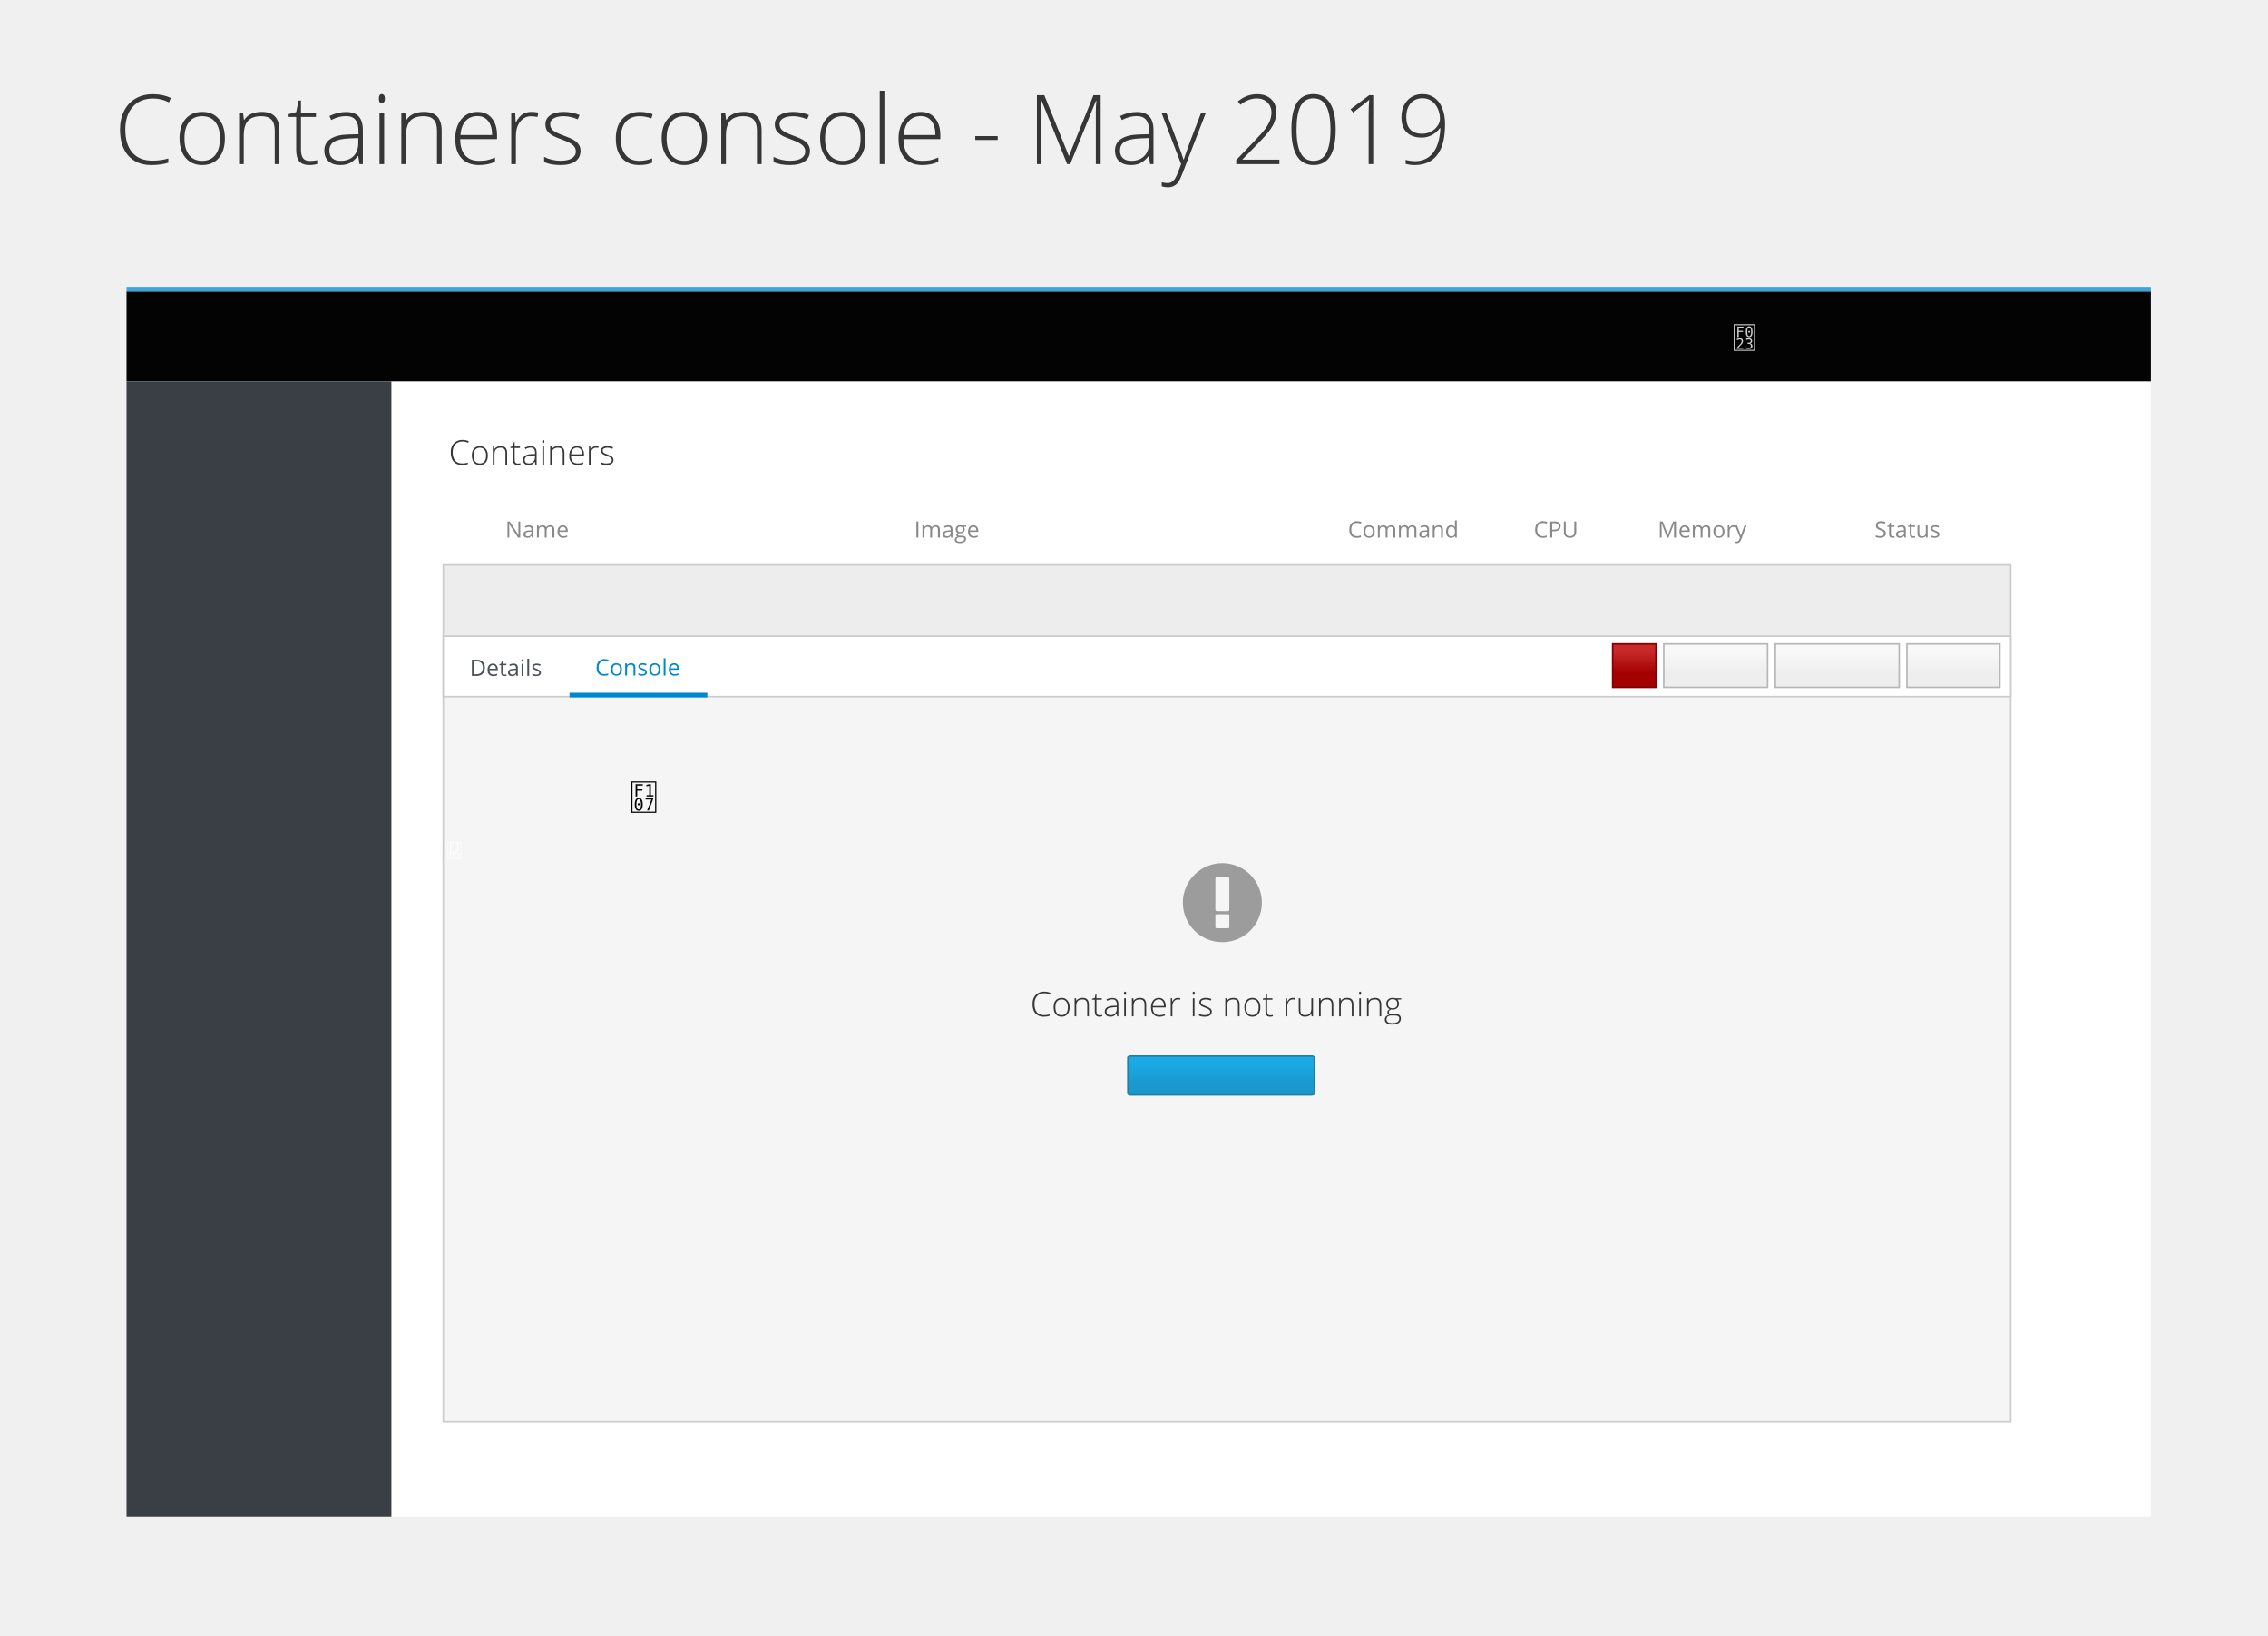
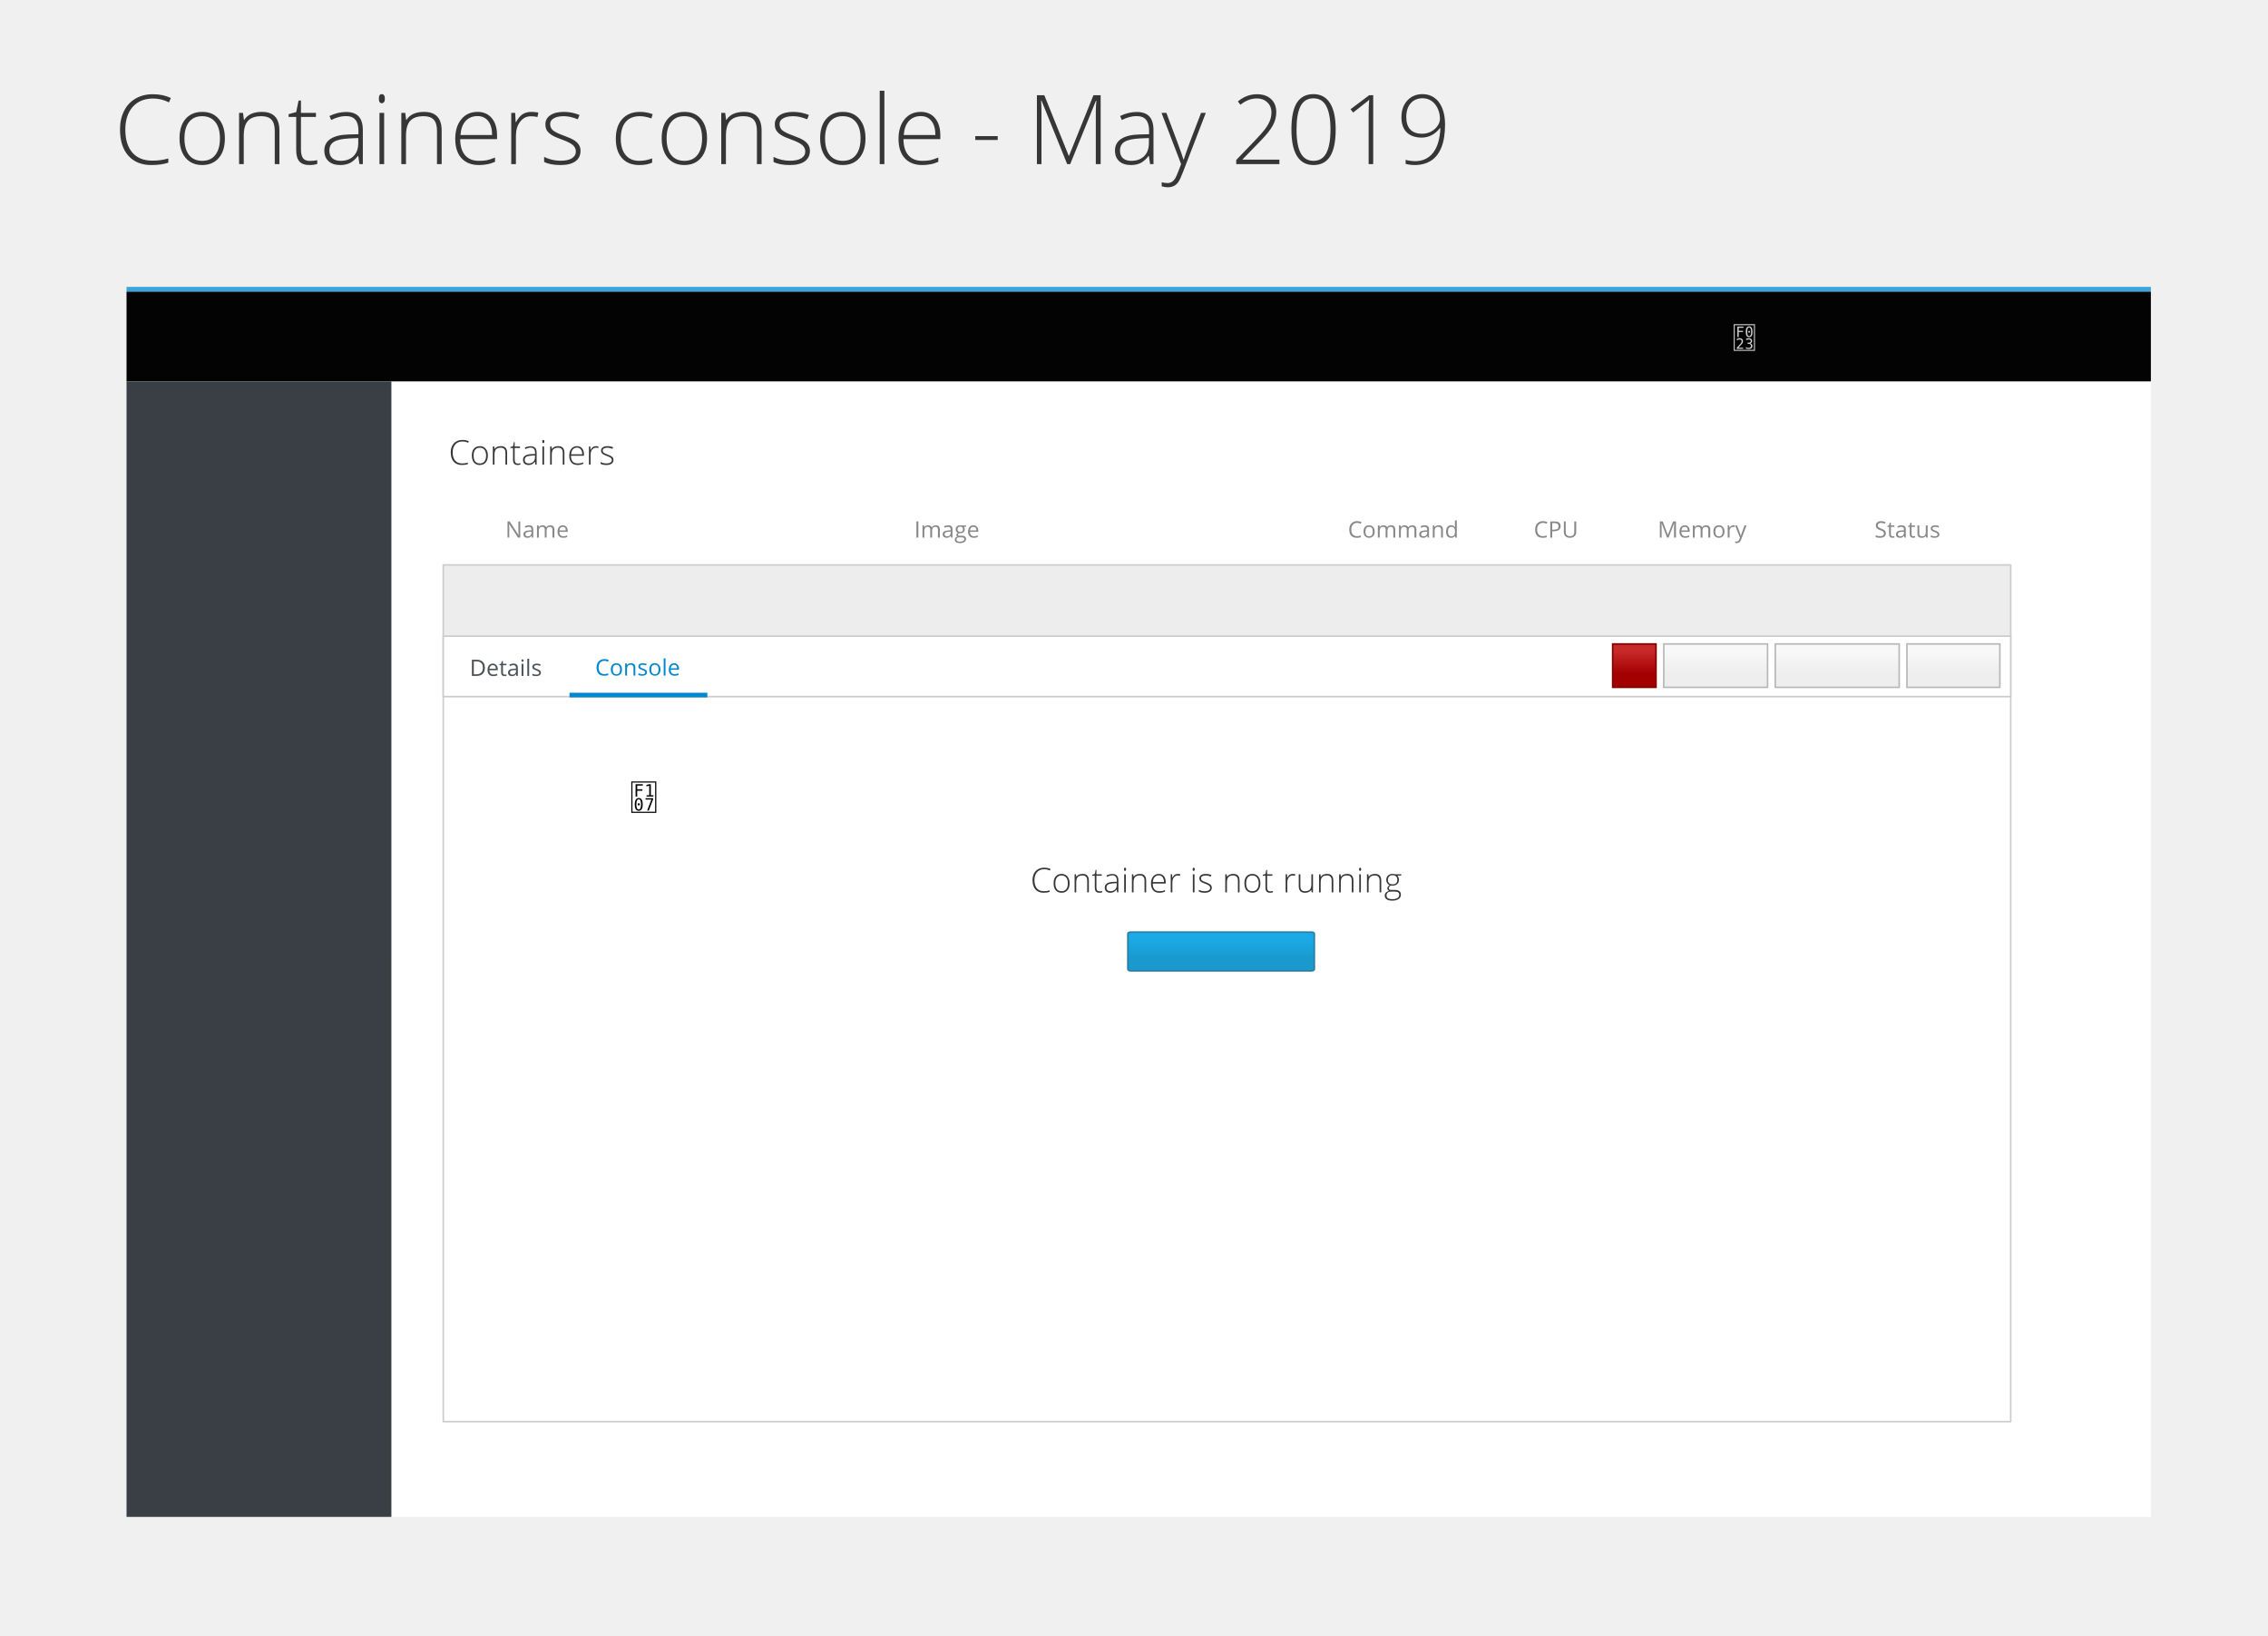
<svg xmlns="http://www.w3.org/2000/svg" xmlns:xlink="http://www.w3.org/1999/xlink" width="1464.312" height="1055.811" viewBox="0 0 387.433 279.35" version="1.1" id="svg5406">
  <defs id="defs5400">
    <linearGradient id="linearGradient8076-9">
      <stop style="stop-color:#f8f8f8;stop-opacity:1" offset="0" id="stop4471" />
      <stop style="stop-color:#eeeeee;stop-opacity:1" offset="1" id="stop4473" />
    </linearGradient>
    <linearGradient id="Destructive">
      <stop style="stop-color:#c82929;stop-opacity:1" offset="0" id="stop8078-2-4" />
      <stop style="stop-color:#a30000;stop-opacity:1" offset="1" id="stop8080-9-9" />
    </linearGradient>
    <linearGradient id="linearGradient5716">
      <stop style="stop-color:#245ec9;stop-opacity:1;" offset="0" id="stop5718" />
      <stop style="stop-color:#4d80df;stop-opacity:1;" offset="1" id="stop5720" />
    </linearGradient>
    <linearGradient id="linearGradient5700">
      <stop style="stop-color:#1f54b4;stop-opacity:1;" offset="0" id="stop5702" />
      <stop style="stop-color:#153a7e;stop-opacity:1;" offset="1" id="stop5704" />
    </linearGradient>
    <linearGradient id="linearGradient5708">
      <stop style="stop-color:#588ddb;stop-opacity:1;" offset="0" id="stop5710" />
      <stop style="stop-color:#97b9e9;stop-opacity:1;" offset="1" id="stop5712" />
    </linearGradient>
    <linearGradient xlink:href="#Destructive" id="linearGradient6809-2" gradientUnits="userSpaceOnUse" gradientTransform="matrix(0.1763886,0,0,0.2743827,-25.26761,-359.1045)" x1="1133.785" y1="1149.57" x2="1133.785" y2="1163.362" />
    <linearGradient y2="1163.362" x2="1133.785" y1="1149.57" x1="1133.785" gradientTransform="matrix(0.4220735,0,0,0.2743828,-288.8782,-359.1046)" gradientUnits="userSpaceOnUse" id="linearGradient8099-5-9-7-2-3" xlink:href="#linearGradient8076-9" />
    <linearGradient y2="1163.362" x2="1133.785" y1="1149.57" x1="1133.785" gradientTransform="matrix(0.5039679,0,0,0.2743828,-360.6082,-359.1045)" gradientUnits="userSpaceOnUse" id="linearGradient8099-5-9-7-2-3-2" xlink:href="#linearGradient8076-9" />
    <linearGradient y2="1163.362" x2="1133.785" y1="1149.57" x1="1133.785" gradientTransform="matrix(0.3779763,0,0,0.2743828,-198.4568,-359.1045)" gradientUnits="userSpaceOnUse" id="linearGradient8099-5-9-7-2-3-2-7" xlink:href="#linearGradient8076-9" />
    <linearGradient xlink:href="#linearGradient8076" id="linearGradient2079" gradientUnits="userSpaceOnUse" gradientTransform="matrix(2.866621,0,0,0.9259259,-2664.95,-2614.243)" x1="1133.785" y1="1149.57" x2="1133.785" y2="1163.362" />
    <linearGradient id="linearGradient8076">
      <stop style="stop-color:#1baae6;stop-opacity:1" offset="0" id="stop8078" />
      <stop style="stop-color:#1999ce;stop-opacity:1" offset="1" id="stop8080" />
    </linearGradient>
  </defs>
  <g id="layer1" transform="translate(105.2245,154.9567)">
    <rect style="opacity:1;vector-effect:none;fill:#ffffff;fill-opacity:1;stroke:none;stroke-width:0.265;stroke-linecap:round;stroke-linejoin:round;stroke-miterlimit:4;stroke-dasharray:none;stroke-dashoffset:0;stroke-opacity:1" id="rect1577" width="300.831" height="194.204" x="-38.629" y="-90.085" />
-     <rect style="opacity:1;vector-effect:none;fill:#f5f5f5;fill-opacity:1;stroke:#cccccc;stroke-width:0.265;stroke-linecap:round;stroke-linejoin:round;stroke-miterlimit:4;stroke-dasharray:none;stroke-dashoffset:0;stroke-opacity:1" id="rect1378" width="267.758" height="134.144" x="-29.501" y="-46.297" />
+     <rect style="opacity:1;vector-effect:none;fill:#ffffff;fill-opacity:1;stroke:#cccccc;stroke-width:0.265;stroke-linecap:round;stroke-linejoin:round;stroke-miterlimit:4;stroke-dasharray:none;stroke-dashoffset:0;stroke-opacity:1" id="rect1378" width="267.758" height="134.144" x="-29.501" y="-46.297" />
    <rect style="opacity:1;vector-effect:none;fill:#ffffff;fill-opacity:1;stroke:#cccccc;stroke-width:0.265;stroke-linecap:round;stroke-linejoin:round;stroke-miterlimit:4;stroke-dasharray:none;stroke-dashoffset:0;stroke-opacity:1" id="rect1380" width="267.758" height="10.319" x="-29.501" y="-46.297" />
    <path id="path56-6-1-0-5-6-2-8-2-7" style="fill:#030303;fill-opacity:1;fill-rule:nonzero;stroke:none;stroke-width:0.167" d="M -83.608,-105.167 H 262.202 v 15.346 H -83.608 Z" />
    <path id="path58-7-8-8-6-5-2-1-7-8" style="fill:#39a5dc;fill-opacity:1;fill-rule:nonzero;stroke:none;stroke-width:0.268" d="M -83.608,-105.96 H 262.202 v 0.794 H -83.608 Z" />
    <text x="190.771" id="text308-3-6-9-1-5-9-4-3-1-5" style="font-variant:normal;font-weight:normal;font-size:5.388px;font-family:FontAwesome;-inkscape-font-specification:FontAwesome;writing-mode:lr-tb;fill:#d1d1d1;fill-opacity:1;fill-rule:nonzero;stroke:none;stroke-width:0.06" y="-95.372">
      <tspan id="tspan306-6-2-7-9-0-2-0-7-7-5" y="-95.372" x="190.771" style="fill:#d1d1d1;fill-opacity:1;stroke-width:0.06"></tspan>
    </text>
    <text id="text126-3-3-7-9-9-0-0-6-7-7-6-9-6" style="font-variant:normal;font-weight:normal;font-size:5.292px;font-family:'Open Sans';-inkscape-font-specification:OpenSans;writing-mode:lr-tb;fill:#bbbbbc;fill-opacity:1;fill-rule:nonzero;stroke:none;stroke-width:0.428" x="-78.5" y="-79.081">
      <tspan y="-79.081" x="-78.5" id="tspan124-7-6-5-3-2-3-7-9-9-9-4-5-9" style="font-style:normal;font-variant:normal;font-weight:normal;font-stretch:normal;font-size:5.292px;font-family:PatternFlyIcons-webfont;-inkscape-font-specification:PatternFlyIcons-webfont;fill:#bbbbbc;fill-opacity:1;stroke-width:0.428"></tspan>
    </text>
    <text id="text126-3-3-3-7-5-9-2-1-7-8-5-5" style="font-variant:normal;font-weight:normal;font-size:5.292px;font-family:'Open Sans';-inkscape-font-specification:OpenSans;writing-mode:lr-tb;fill:#bbbbbc;fill-opacity:1;fill-rule:nonzero;stroke:none;stroke-width:0.489" x="-78.311" y="-28.223">
      <tspan y="-28.223" x="-78.311" id="tspan124-7-6-6-5-4-0-7-6-6-5-9-2" style="font-size:5.292px;fill:#bbbbbc;fill-opacity:1;stroke-width:0.489"></tspan>
    </text>
    <text id="text126-3-3-7-8-4-7-2-1-2-8-2-4" style="font-variant:normal;font-weight:normal;font-size:5.292px;font-family:'Open Sans';-inkscape-font-specification:OpenSans;writing-mode:lr-tb;fill:#bbbbbc;fill-opacity:1;fill-rule:nonzero;stroke:none;stroke-width:0.428" x="-78.689" y="-45.479">
      <tspan y="-45.479" x="-78.689" id="tspan124-7-6-5-9-6-4-8-5-5-0-1-4" style="font-style:normal;font-variant:normal;font-weight:normal;font-stretch:normal;font-size:5.292px;font-family:PatternFlyIcons-webfont;-inkscape-font-specification:PatternFlyIcons-webfont;fill:#bbbbbc;fill-opacity:1;stroke-width:0.428"></tspan>
    </text>
    <path id="path92-67-3-7-9-0-0-6-1-2-0-3" style="fill:#393f44;fill-opacity:1;fill-rule:nonzero;stroke:none;stroke-width:0.835" d="M -38.365,-89.821 H -83.608 V 104.12 h 45.244 z" />
    <text id="text204-3-5-7-8-8-8-5-5-6" style="font-variant:normal;font-weight:normal;font-size:3.442px;font-family:FontAwesome;-inkscape-font-specification:FontAwesome;writing-mode:lr-tb;display:inline;fill:#ffffff;fill-opacity:1;fill-rule:nonzero;stroke:none;stroke-width:0.265" x="-28.852" y="-8.48">
      <tspan id="tspan202-2-1-0-9-2-9-0-1-8" y="-8.48" x="-28.852" style="stroke-width:0.265"></tspan>
    </text>
    <text id="text204-1-7-6-5-8-2-5-2-6-5-8-7" style="font-variant:normal;font-weight:normal;font-size:3.442px;font-family:FontAwesome;-inkscape-font-specification:FontAwesome;writing-mode:lr-tb;display:inline;fill:#ffffff;fill-opacity:1;fill-rule:nonzero;stroke:none;stroke-width:0.265" x="-82.559" y="-27.162" transform="matrix(0,1,1,0,0,0)">
      <tspan id="tspan202-5-3-7-4-6-0-1-3-3-9-7-1" y="-27.162" x="-82.559" style="stroke-width:0.265"></tspan>
    </text>
    <text id="text242-9" style="font-variant:normal;font-weight:300;font-size:5.824px;font-family:'Open Sans';-inkscape-font-specification:OpenSans-Light;writing-mode:lr-tb;fill:#363636;fill-opacity:1;fill-rule:nonzero;stroke:none;stroke-width:0.265" x="-28.582" y="-75.603">
      <tspan id="tspan240-1" y="-75.603" x="-28.582" style="stroke-width:0.265">Containers</tspan>
    </text>
    <text id="text246-7" style="font-variant:normal;font-weight:normal;font-size:3.177px;font-family:'Open Sans';-inkscape-font-specification:OpenSans;writing-mode:lr-tb;fill:#888888;fill-opacity:1;fill-rule:nonzero;stroke:none;stroke-width:0.265" x="-18.902" y="-63.136">
      <tspan id="tspan244-7" y="-63.136" x="-18.902" style="font-size:3.881px;stroke-width:0.265">Name</tspan>
    </text>
    <rect style="color:#000000;overflow:visible;vector-effect:none;fill:#ededed;fill-opacity:1;stroke:#cccccc;stroke-width:0.265;stroke-linecap:round;stroke-linejoin:round;stroke-miterlimit:4;stroke-dasharray:none;stroke-dashoffset:0;stroke-opacity:1" id="rect7851" width="267.758" height="12.17" x="-29.501" y="-58.468" />
    <text id="text298" style="font-variant:normal;font-weight:normal;font-size:6.354px;font-family:FontAwesome;-inkscape-font-specification:FontAwesome;writing-mode:lr-tb;fill:#030303;fill-opacity:1;fill-rule:nonzero;stroke:none;stroke-width:0.265" x="2.413" y="-16.521">
      <tspan id="tspan296" y="-16.521" x="2.413" style="stroke-width:0.265"></tspan>
    </text>
    <text id="text462" style="font-variant:normal;font-weight:normal;font-size:3.442px;font-family:'Open Sans';-inkscape-font-specification:OpenSans;writing-mode:lr-tb;fill:#4d5258;fill-opacity:1;fill-rule:nonzero;stroke:none;stroke-width:0.265" x="-24.987" y="-39.512">
      <tspan id="tspan460" y="-39.512" x="-24.987" style="font-size:3.881px;fill:#4d5258;fill-opacity:1;stroke-width:0.265">Details</tspan>
    </text>
    <path style="fill:#0088ce;fill-opacity:1;fill-rule:nonzero;stroke:none;stroke-width:0.265" d="m -7.937,-36.64 v 0.794 H 15.61 v -0.794 z" id="path464" />
    <text id="text468" style="font-variant:normal;font-weight:normal;font-size:3.442px;font-family:'Open Sans';-inkscape-font-specification:OpenSans;writing-mode:lr-tb;fill:#0088ce;fill-opacity:1;fill-rule:nonzero;stroke:none;stroke-width:0.265;" x="-3.547" y="-39.58">
      <tspan id="tspan466" y="-39.58" x="-3.547" style="font-size:3.881px;stroke-width:0.265;fill:#0088ce;fill-opacity:1;">Console</tspan>
    </text>
    <text id="text246-7-3" style="font-variant:normal;font-weight:normal;font-size:3.177px;font-family:'Open Sans';-inkscape-font-specification:OpenSans;writing-mode:lr-tb;fill:#888888;fill-opacity:1;fill-rule:nonzero;stroke:none;stroke-width:0.265" x="50.948" y="-63.136">
      <tspan id="tspan244-7-6" y="-63.136" x="50.948" style="font-size:3.881px;stroke-width:0.265">Image</tspan>
    </text>
    <text id="text246-7-3-7" style="font-variant:normal;font-weight:normal;font-size:3.177px;font-family:'Open Sans';-inkscape-font-specification:OpenSans;writing-mode:lr-tb;fill:#888888;fill-opacity:1;fill-rule:nonzero;stroke:none;stroke-width:0.265" x="125.032" y="-63.136">
      <tspan id="tspan244-7-6-5" y="-63.136" x="125.032" style="font-size:3.881px;stroke-width:0.265">Command</tspan>
    </text>
    <text id="text246-7-3-7-3" style="font-variant:normal;font-weight:normal;font-size:3.177px;font-family:'Open Sans';-inkscape-font-specification:OpenSans;writing-mode:lr-tb;fill:#888888;fill-opacity:1;fill-rule:nonzero;stroke:none;stroke-width:0.265" x="156.782" y="-63.136">
      <tspan id="tspan244-7-6-5-5" y="-63.136" x="156.782" style="font-size:3.881px;stroke-width:0.265">CPU</tspan>
    </text>
    <text id="text246-7-3-7-3-6" style="font-variant:normal;font-weight:normal;font-size:3.177px;font-family:'Open Sans';-inkscape-font-specification:OpenSans;writing-mode:lr-tb;fill:#888888;fill-opacity:1;fill-rule:nonzero;stroke:none;stroke-width:0.265" x="177.948" y="-63.136">
      <tspan id="tspan244-7-6-5-5-2" y="-63.136" x="177.948" style="font-size:3.881px;stroke-width:0.265">Memory</tspan>
    </text>
    <text id="text246-7-3-7-3-6-9" style="font-variant:normal;font-weight:normal;font-size:3.177px;font-family:'Open Sans';-inkscape-font-specification:OpenSans;writing-mode:lr-tb;fill:#888888;fill-opacity:1;fill-rule:nonzero;stroke:none;stroke-width:0.265" x="214.99" y="-63.136">
      <tspan id="tspan244-7-6-5-5-2-1" y="-63.136" x="214.99" style="font-size:3.881px;stroke-width:0.265">Status</tspan>
    </text>
    <rect y="-44.974" x="170.259" height="7.408" width="7.408" id="rect6799-9" style="color:#000000;display:inline;overflow:visible;visibility:visible;fill:url(#linearGradient6809-2);fill-opacity:1;fill-rule:nonzero;stroke:#820000;stroke-width:0.265;stroke-opacity:1;marker:none;enable-background:accumulate" />
    <rect style="color:#000000;display:inline;overflow:visible;visibility:visible;fill:url(#linearGradient8099-5-9-7-2-3);fill-opacity:1;fill-rule:nonzero;stroke:#b7b7b7;stroke-width:0.265;stroke-opacity:1;marker:none;enable-background:accumulate" id="rect8074-5-7-3-5-9-6" width="17.727" height="7.408" x="178.991" y="-44.974" />
    <rect style="color:#000000;display:inline;overflow:visible;visibility:visible;fill:url(#linearGradient8099-5-9-7-2-3-2);fill-opacity:1;fill-rule:nonzero;stroke:#b7b7b7;stroke-width:0.265;stroke-opacity:1;marker:none;enable-background:accumulate" id="rect8074-5-7-3-5-9-6-8" width="21.167" height="7.408" x="198.041" y="-44.974" />
    <rect style="color:#000000;display:inline;overflow:visible;visibility:visible;fill:url(#linearGradient8099-5-9-7-2-3-2-7);fill-opacity:1;fill-rule:nonzero;stroke:#b7b7b7;stroke-width:0.265;stroke-opacity:1;marker:none;enable-background:accumulate" id="rect8074-5-7-3-5-9-6-8-0" width="15.875" height="7.408" x="220.53" y="-44.974" />
-     <text id="text242-9-2" style="font-variant:normal;font-weight:300;font-size:5.824px;font-family:'Open Sans';-inkscape-font-specification:OpenSans-Light;writing-mode:lr-tb;fill:#363636;fill-opacity:1;fill-rule:nonzero;stroke:none;stroke-width:0.265" x="70.795" y="18.624">
-       <tspan id="tspan240-1-3" y="18.624" x="70.795" style="stroke-width:0.265">Container is not running</tspan>
+     <text id="text242-9-2" style="font-variant:normal;font-weight:300;font-size:5.824px;font-family:'Open Sans';-inkscape-font-specification:OpenSans-Light;writing-mode:lr-tb;fill:#363636;fill-opacity:1;fill-rule:nonzero;stroke:none;stroke-width:0.265" x="70.795" y="-2.542">
+       <tspan id="tspan240-1-3" y="-2.542" x="70.795" style="stroke-width:0.265">Container is not running</tspan>
    </text>
-     <circle style="opacity:1;vector-effect:none;fill:#9c9c9c;fill-opacity:1;stroke:none;stroke-width:0.265;stroke-linecap:round;stroke-linejoin:round;stroke-miterlimit:4;stroke-dasharray:none;stroke-dashoffset:0;stroke-opacity:1" id="path1533" cx="103.584" cy="-0.789" r="6.747" />
-     <rect style="opacity:1;vector-effect:none;fill:#f5f5f5;fill-opacity:1;stroke:none;stroke-width:0.265;stroke-linecap:round;stroke-linejoin:round;stroke-miterlimit:4;stroke-dasharray:none;stroke-dashoffset:0;stroke-opacity:1" id="rect1516" width="2.381" height="5.821" x="102.394" y="-5.154" rx="0.273" ry="0.273" />
-     <rect style="opacity:1;vector-effect:none;fill:#f5f5f5;fill-opacity:1;stroke:none;stroke-width:0.265;stroke-linecap:round;stroke-linejoin:round;stroke-miterlimit:4;stroke-dasharray:none;stroke-dashoffset:0;stroke-opacity:1" id="rect1516-7" width="2.381" height="2.381" x="102.394" y="1.196" rx="0.273" ry="0.112" />
-     <g id="g2164" transform="matrix(0.2645833,0,0,0.2645833,-48.20683,436.6167)">
+     <g id="g2164" transform="matrix(0.2645833,0,0,0.2645833,-48.20683,415.45)">
      <rect ry="1" rx="1.72" y="-1554.185" x="512.699" height="25" width="120.398" id="rect8074-3-8" style="color:#000000;display:inline;overflow:visible;visibility:visible;fill:url(#linearGradient2079);fill-opacity:1;fill-rule:nonzero;stroke:#267da1;stroke-width:1;stroke-opacity:1;marker:none;enable-background:accumulate" />
      <flowRoot transform="translate(418.507,-1554.584)" xml:space="preserve" id="flowRoot6151-5-2-0-1-5-2-6-8-9-7-4-4-7-8-4-8-7-5-4-1-8" style="font-style:normal;font-weight:normal;font-size:13.284px;line-height:100%;font-family:Sans;text-align:center;letter-spacing:0px;word-spacing:0px;text-anchor:middle;fill:#000000;fill-opacity:1;stroke:none">
        <flowRegion id="flowRegion6153-9-48-4-43-8-86-2-2-1-5-4-8-2-94-6-9-3-1-6-7-4">
          <rect style="line-height:100%;text-align:center;text-anchor:middle;fill:#000000" id="rect6155-9-4-9-3-0-00-9-2-5-94-7-0-4-5-9-5-3-3-3-2-3" width="114.676" height="22.071" x="94.823" y="7.429" />
        </flowRegion>
        <flowPara id="flowPara6934-2-4-4-9-8-1" style="font-style:normal;font-variant:normal;font-weight:600;font-stretch:normal;font-size:12.5px;line-height:100%;font-family:'Open Sans';-inkscape-font-specification:'Open Sans Semi-Bold';text-align:center;text-anchor:middle;fill:#ffffff">Start Container</flowPara>
      </flowRoot>
    </g>
    <text id="text242-9-5" style="font-variant:normal;font-weight:300;font-size:16.489px;font-family:'Open Sans';-inkscape-font-specification:OpenSans-Light;writing-mode:lr-tb;fill:#363636;fill-opacity:1;fill-rule:nonzero;stroke:none;stroke-width:0.265" x="-85.752" y="-126.927">
      <tspan id="tspan240-1-9" y="-126.927" x="-85.752" style="stroke-width:0.265">Containers console - May 2019</tspan>
    </text>
  </g>
</svg>
